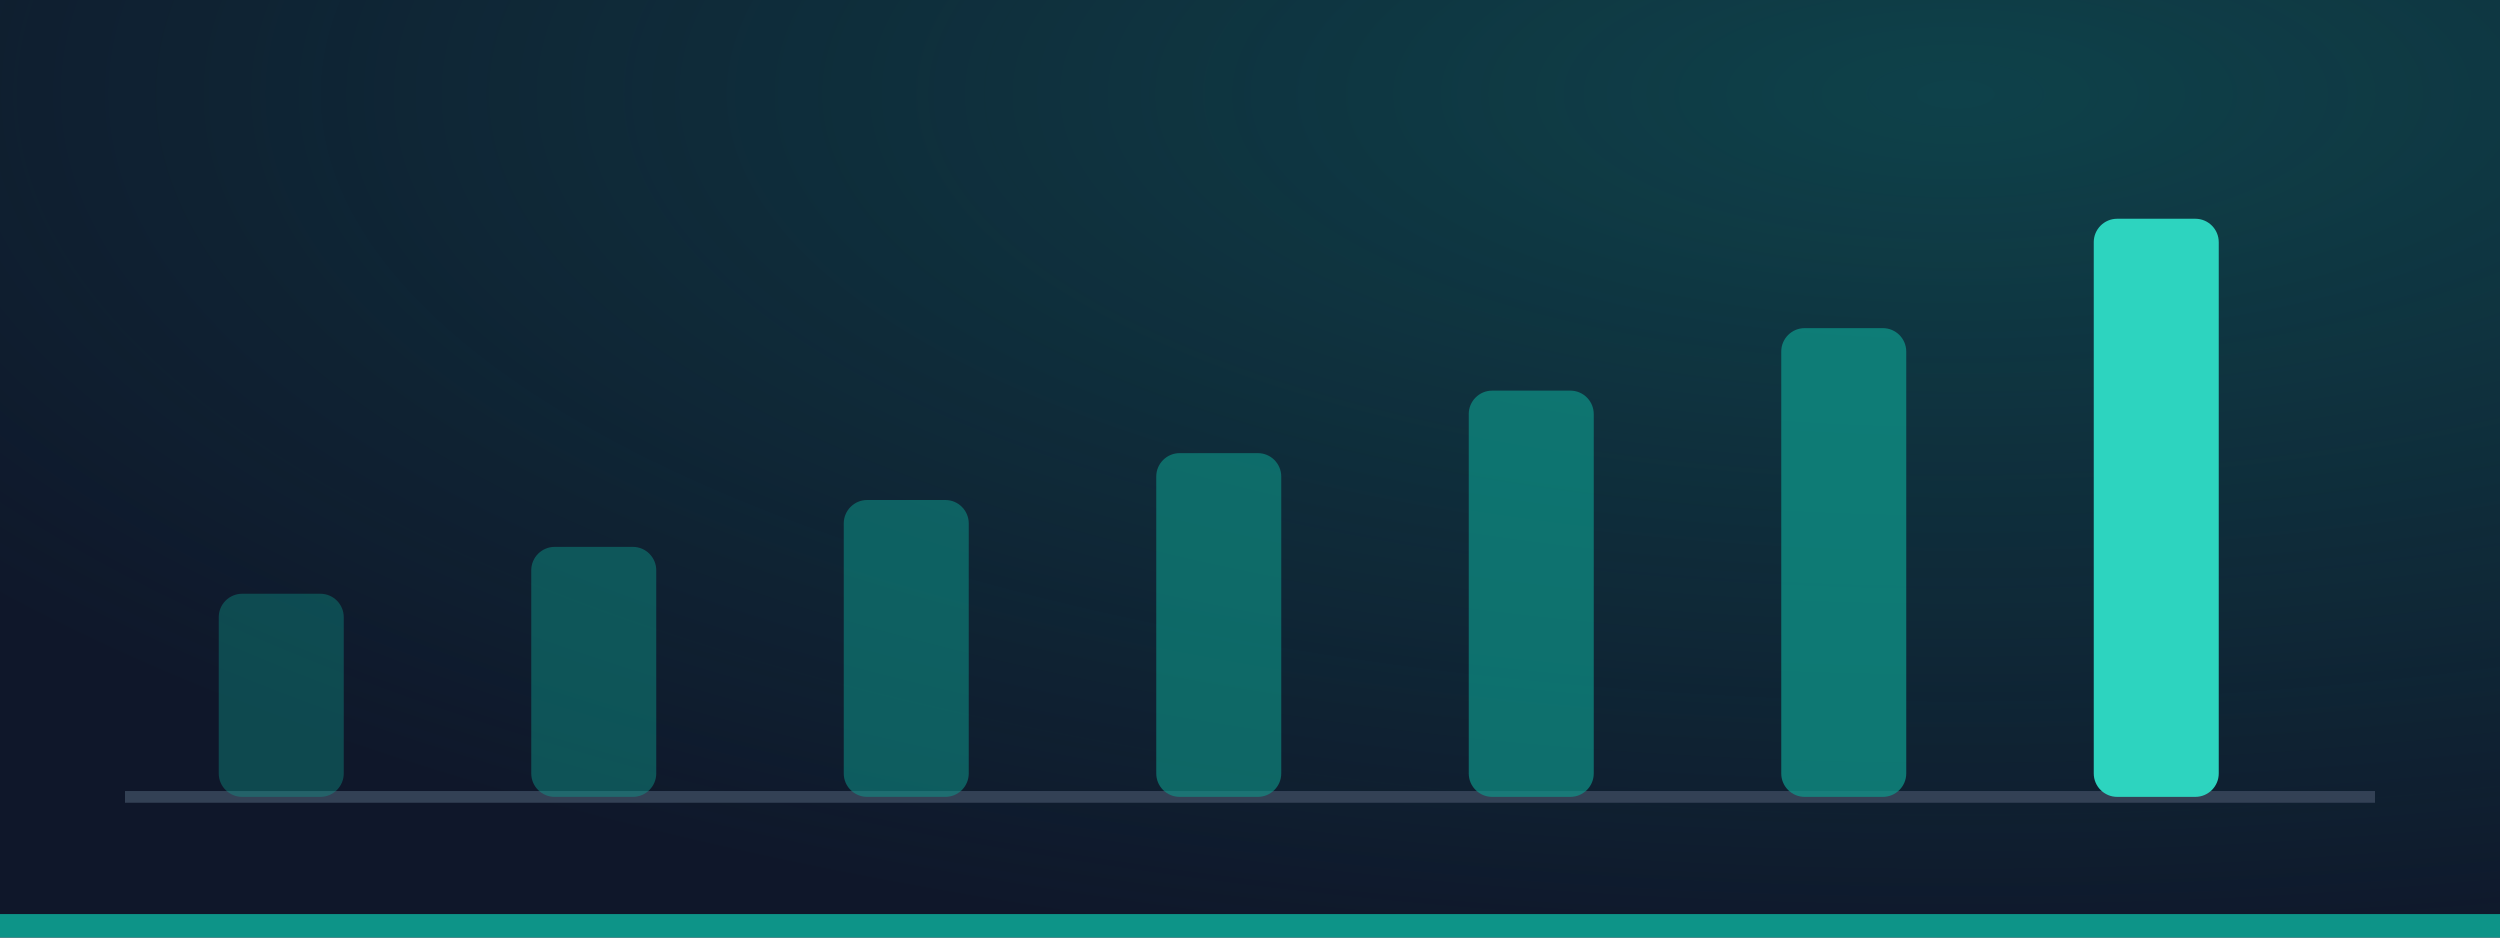
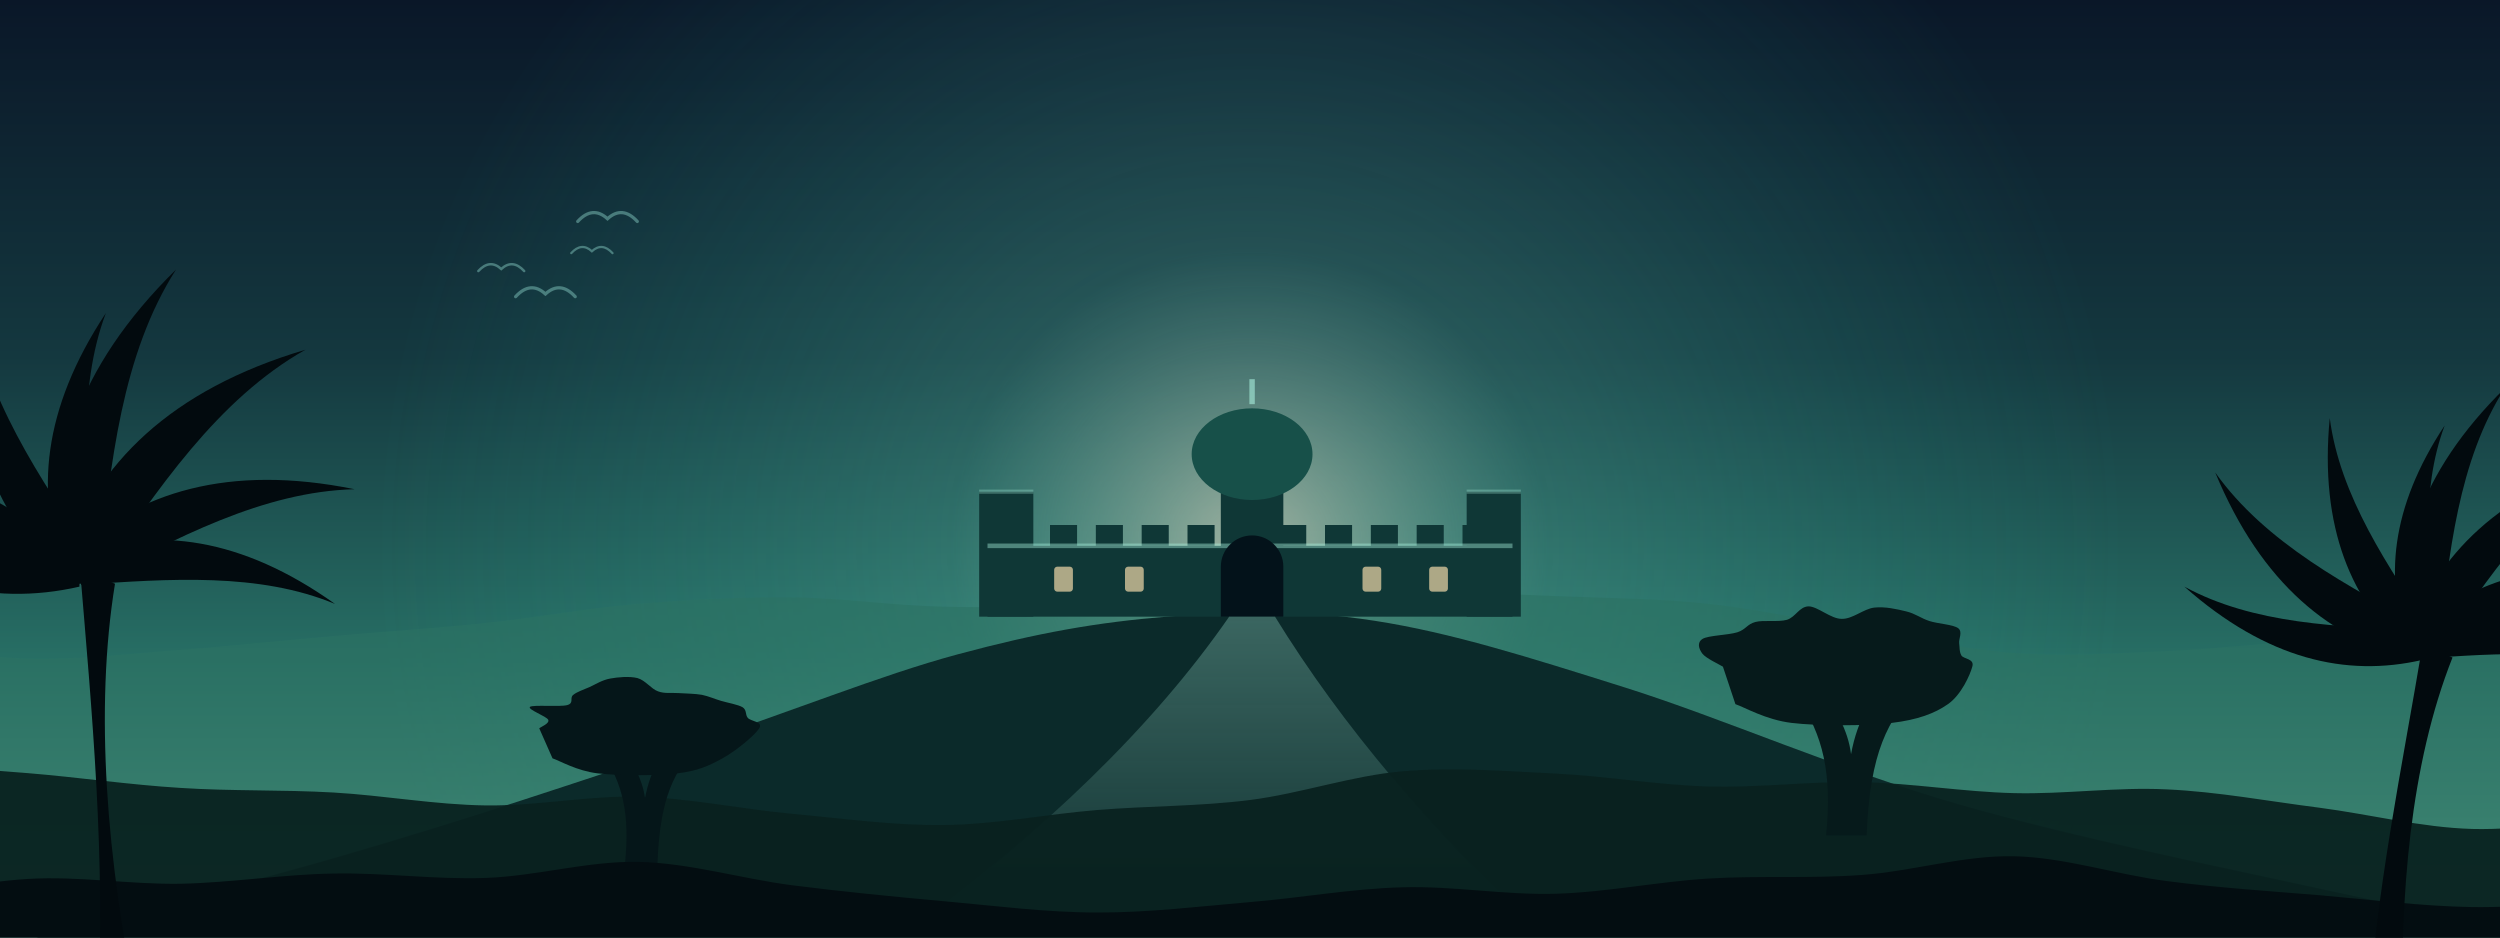
- <svg xmlns="http://www.w3.org/2000/svg" viewBox="0 0 320 120" width="320" height="120" preserveAspectRatio="xMidYMid slice">
+ <svg xmlns="http://www.w3.org/2000/svg" viewBox="0 0 1200 450" width="1200" height="450" preserveAspectRatio="xMidYMid slice">
  <defs>
-     <radialGradient id="g" cx="0.78" cy="0.1" r="0.95">
-       <stop offset="0" stop-color="#0D9488" stop-opacity="0.34" />
-       <stop offset="1" stop-color="#0D9488" stop-opacity="0" />
+     <linearGradient id="g1" x1="0" y1="0" x2="0" y2="450" gradientUnits="userSpaceOnUse">
+       <stop offset="0" stop-color="#0A1728" />
+       <stop offset="0.38" stop-color="#14383F" />
+       <stop offset="0.7" stop-color="#276E64" />
+       <stop offset="1" stop-color="#63AE92" />
+     </linearGradient>
+     <radialGradient id="g2" cx="600" cy="262" r="420" gradientUnits="userSpaceOnUse">
+       <stop offset="0" stop-color="#FFF2D8" stop-opacity="0.58" />
+       <stop offset="0.34" stop-color="#6FD9C1" stop-opacity="0.2" />
+       <stop offset="1" stop-color="#2DD4BF" stop-opacity="0" />
    </radialGradient>
+     <linearGradient id="g3" x1="0" y1="296" x2="0" y2="450" gradientUnits="userSpaceOnUse">
+       <stop offset="0" stop-color="#A8F0DE" stop-opacity="0.3" />
+       <stop offset="1" stop-color="#A8F0DE" stop-opacity="0.03" />
+     </linearGradient>
  </defs>
-   <rect width="320" height="120" fill="#0F172A" />
-   <rect width="320" height="120" fill="url(#g)" />
-   <line x1="16" y1="102" x2="304" y2="102" stroke="#334155" stroke-width="1.5" />
-   <rect x="28" y="76" width="16" height="26" rx="3" fill="#0D9488" opacity="0.4" />
-   <rect x="68" y="70" width="16" height="32" rx="3" fill="#0D9488" opacity="0.47" />
-   <rect x="108" y="64" width="16" height="38" rx="3" fill="#0D9488" opacity="0.54" />
-   <rect x="148" y="58" width="16" height="44" rx="3" fill="#0D9488" opacity="0.61" />
-   <rect x="188" y="50" width="16" height="52" rx="3" fill="#0D9488" opacity="0.68" />
-   <rect x="228" y="42" width="16" height="60" rx="3" fill="#0D9488" opacity="0.75" />
-   <rect x="268" y="28" width="16" height="74" rx="3" fill="#2DD4BF" opacity="1" />
-   <rect y="117" width="320" height="3" fill="#0D9488" />
+   <rect width="1200" height="450" fill="url(#g1)" />
+   <rect width="1200" height="450" fill="url(#g2)" />
+   <g fill="none" stroke="#9AE6DA" stroke-width="1.2" stroke-linecap="round" opacity="0.4">
+     <path transform="translate(291.6 106.3) scale(1.3)" d="M-11 0q5.5 -6 11 -1q5.5 -5 11 1" />
+     <path transform="translate(284.1 121.5) scale(0.9)" d="M-11 0q5.5 -6 11 -1q5.5 -5 11 1" />
+     <path transform="translate(240.6 130.1) scale(1)" d="M-11 0q5.5 -6 11 -1q5.5 -5 11 1" />
+     <path transform="translate(261.8 142.4) scale(1.3)" d="M-11 0q5.5 -6 11 -1q5.5 -5 11 1" />
+   </g>
+   <path d="M-60 307.9C-47.8 309.3 -11.1 315.4 13.3 316.1C37.8 316.7 62.2 313.7 86.7 311.9C111.1 310.1 135.6 307.4 160 305.3C184.4 303.1 208.9 301.6 233.3 299C257.8 296.4 282.2 291.8 306.7 289.8C331.1 287.8 355.6 286.5 380 286.7C404.4 287 428.9 290.7 453.3 291.2C477.8 291.8 502.2 291.2 526.7 289.9C551.1 288.7 575.6 284.9 600 283.9C624.4 282.9 648.9 283.3 673.3 283.7C697.8 284.1 722.2 285.1 746.7 286.1C771.1 287.1 795.6 287.2 820 289.8C844.4 292.5 868.9 297.9 893.3 301.8C917.8 305.8 942.2 311.6 966.7 313.4C991.1 315.2 1015.6 313.5 1040 312.5C1064.4 311.4 1088.9 308.5 1113.3 307.1C1137.8 305.6 1162.2 305.3 1186.7 303.8C1211.1 302.2 1247.8 298.7 1260 297.7L1260 490L-60 490Z" fill="#2B7263" opacity="0.6" />
+   <path d="M-60 470C-23.3 460.3 95 430.7 160 412C225 393.3 280 374.3 330 358C380 341.7 421.7 324.3 460 314C498.3 303.7 526.7 298.7 560 296C593.3 293.3 623.3 292.3 660 298C696.7 303.7 733.3 315.3 780 330C826.7 344.7 883.3 369.7 940 386C996.7 402.3 1066.7 416.3 1120 428C1173.3 439.7 1236.7 451.3 1260 456L1260 490L-60 490Z" fill="#0B2A2A" />
+   <g fill="#0F3736">
+     <rect x="474" y="262" width="252" height="34" />
+     <rect x="470" y="236" width="26" height="60" />
+     <rect x="704" y="236" width="26" height="60" />
+     <rect x="586" y="220" width="30" height="76" />
+     <rect x="482" y="252" width="13" height="10" />
+     <rect x="504" y="252" width="13" height="10" />
+     <rect x="526" y="252" width="13" height="10" />
+     <rect x="548" y="252" width="13" height="10" />
+     <rect x="570" y="252" width="13" height="10" />
+     <rect x="592" y="252" width="13" height="10" />
+     <rect x="614" y="252" width="13" height="10" />
+     <rect x="636" y="252" width="13" height="10" />
+     <rect x="658" y="252" width="13" height="10" />
+     <rect x="680" y="252" width="13" height="10" />
+     <rect x="702" y="252" width="13" height="10" />
+   </g>
+   <ellipse cx="601" cy="218" rx="29" ry="22" fill="#175049" />
+   <path d="M601 194L601 182" stroke="#A8F0DE" stroke-width="2.6" opacity="0.6" />
+   <path d="M474 262L726 262" stroke="#A8F0DE" stroke-width="2.2" opacity="0.42" />
+   <path d="M470 236L496 236M704 236L730 236" stroke="#A8F0DE" stroke-width="2" opacity="0.3" />
+   <path d="M586 296L586 272A15 15 0 0 1 616 272L616 296Z" fill="#03121A" />
+   <g fill="#FFE2B0" opacity="0.66">
+     <rect x="506" y="272" width="9" height="12" rx="1.5" />
+     <rect x="540" y="272" width="9" height="12" rx="1.5" />
+     <rect x="654" y="272" width="9" height="12" rx="1.5" />
+     <rect x="686" y="272" width="9" height="12" rx="1.5" />
+   </g>
+   <path d="M590 296L612 296Q660 374 742 450L432 450Q536 374 590 296Z" fill="url(#g3)" />
+   <path d="M-60 366C-47.8 366.8 -11.1 369 13.3 371.1C37.8 373.1 62.2 376.7 86.7 378.2C111.1 379.8 135.6 379 160 380.4C184.4 381.8 208.9 386.3 233.3 386.6C257.8 386.9 282.2 381.8 306.7 382.4C331.1 383.1 355.6 388.3 380 390.6C404.4 392.8 428.9 396.3 453.3 396C477.8 395.7 502.2 390.8 526.7 388.8C551.1 386.8 575.6 387.1 600 384C624.4 380.9 648.9 372.3 673.3 370.2C697.8 368.1 722.2 370.1 746.7 371.3C771.1 372.5 795.6 376.8 820 377.5C844.4 378.2 868.9 374.9 893.3 375.4C917.8 375.9 942.2 380.1 966.7 380.7C991.1 381.3 1015.6 377.7 1040 378.9C1064.4 380 1088.9 384.6 1113.3 387.7C1137.8 390.9 1162.2 397.2 1186.7 397.9C1211.1 398.6 1247.8 392.7 1260 391.7L1260 490L-60 490Z" fill="#08211F" opacity="0.94" />
+   <g transform="translate(884 398) scale(1.5)" fill="#061A1B">
+     <path d="M-5 2c2 -20 -1 -32 -9 -44l7 -5c5 9 9 15 10 23c2 -11 7 -20 15 -27l6 6c-9 10 -15 20 -16 47Z" />
+     <path d="M-38 -52C-39.1 -52.7 -43.5 -54.7 -44.6 -56.2C-45.7 -57.7 -46.4 -59.7 -44.5 -60.9C-42.7 -62 -36.3 -62.1 -33.4 -63C-30.6 -63.9 -30.3 -65.6 -27.6 -66.3C-25 -67 -20.4 -66.2 -17.5 -67C-14.7 -67.9 -13.6 -71.2 -10.6 -71.3C-7.7 -71.3 -3.5 -67.3 0 -67.3C3.5 -67.2 7 -70.5 10.4 -70.9C13.9 -71.3 17.7 -70.4 20.6 -69.7C23.6 -69 25.3 -67.5 28.1 -66.6C30.9 -65.7 35.7 -65.5 37.3 -64.3C38.8 -63.1 37.4 -60.9 37.6 -59.5C37.8 -58 37.6 -56.9 38.3 -55.6C39 -54.4 42.6 -54.6 41.8 -52C41.1 -49.4 38.3 -43 34 -40C29.7 -37 24.3 -35 16 -34C7.7 -33 -7.7 -33 -16 -34C-24.3 -35 -31 -39 -34 -40Z" />
+   </g>
+   <g transform="translate(306 412) scale(1.2)" fill="#051619">
+     <path d="M-5 2c2 -20 -1 -32 -9 -44l7 -5c5 9 9 15 10 23c2 -11 7 -20 15 -27l6 6c-9 10 -15 20 -16 47Z" />
+     <path d="M-39.3 -52C-38.7 -52.6 -35.1 -53.9 -35.7 -55.4C-36.3 -56.8 -44.2 -59.6 -43 -60.6C-41.7 -61.5 -31 -60.5 -28.1 -61.3C-25.3 -62.1 -27.2 -64.1 -25.8 -65.3C-24.3 -66.6 -21.7 -67.4 -19.2 -68.5C-16.8 -69.6 -14.2 -71.3 -11 -71.9C-7.8 -72.5 -3.2 -72.9 0 -72.1C3.2 -71.2 5.4 -67.8 8.2 -66.8C10.9 -65.8 13.5 -66.3 16.4 -66.1C19.4 -65.9 22.9 -65.9 25.8 -65.4C28.6 -64.8 30.7 -63.8 33.4 -63C36.1 -62.2 40.3 -61.5 42.1 -60.4C43.8 -59.2 43 -57.6 44.1 -56.2C45.2 -54.8 50.4 -54.7 48.7 -52C47 -49.3 39.5 -43 34 -40C28.5 -37 24.3 -35 16 -34C7.7 -33 -7.7 -33 -16 -34C-24.3 -35 -31 -39 -34 -40Z" />
+   </g>
+   <path d="M-60 433C-47.8 431.1 -11.1 423.3 13.3 421.9C37.8 420.4 62.2 424.6 86.7 424.2C111.1 423.7 135.6 419.7 160 419.3C184.4 418.8 208.9 422.3 233.3 421.4C257.8 420.5 282.2 413.2 306.7 413.7C331.1 414.3 355.6 421.7 380 424.9C404.4 428 428.9 430.4 453.3 432.6C477.8 434.8 502.2 438 526.7 438C551.1 438.1 575.6 435.1 600 433C624.4 431 648.9 426.5 673.3 425.9C697.8 425.2 722.2 429.7 746.7 429C771.1 428.3 795.6 423.2 820 421.7C844.4 420.2 868.9 421.8 893.3 420C917.8 418.3 942.2 410.5 966.7 411C991.1 411.5 1015.6 419.8 1040 422.9C1064.4 426.1 1088.9 427.7 1113.3 429.7C1137.8 431.8 1162.2 435 1186.7 435.4C1211.1 435.7 1247.8 432.5 1260 431.9L1260 490L-60 490Z" fill="#030D11" />
+   <g transform="translate(58 486) scale(1.4)" fill="#020A0E">
+     <path d="M-8 0C-5 -52 -10 -104 -14 -152l12 5C-9 -104 -5 -52 6 0Z" />
+     <g transform="translate(-14 -152)">
+       <path transform="rotate(-178) scale(1)" d="M0 -6C30 -14 62 -8 96 20C68 6 34 6 0 6Z" />
+       <path transform="rotate(-152) scale(1.1)" d="M0 -6C30 -14 62 -8 96 20C68 6 34 6 0 6Z" />
+       <path transform="rotate(-124) scale(1)" d="M0 -6C30 -14 62 -8 96 20C68 6 34 6 0 6Z" />
+       <path transform="rotate(-96) scale(0.9)" d="M0 -6C30 -14 62 -8 96 20C68 6 34 6 0 6Z" />
+       <path transform="rotate(-84) scale(1.1)" d="M0 -6C30 -14 62 -8 96 20C68 6 34 6 0 6Z" />
+       <path transform="rotate(-56) scale(1.1)" d="M0 -6C30 -14 62 -8 96 20C68 6 34 6 0 6Z" />
+       <path transform="rotate(-28) scale(1)" d="M0 -6C30 -14 62 -8 96 20C68 6 34 6 0 6Z" />
+       <path transform="rotate(-4) scale(0.9)" d="M0 -6C30 -14 62 -8 96 20C68 6 34 6 0 6Z" />
+       <circle cx="0" cy="0" r="5" />
+     </g>
+   </g>
+   <g transform="translate(1146 492) scale(1.2)" fill="#020A0E">
+     <path d="M-8 0C-5 -52 6 -104 14 -152l12 5C9 -104 5 -52 6 0Z" />
+     <g transform="translate(14 -152)">
+       <path transform="rotate(-178) scale(1)" d="M0 -6C30 -14 62 -8 96 20C68 6 34 6 0 6Z" />
+       <path transform="rotate(-152) scale(1.1)" d="M0 -6C30 -14 62 -8 96 20C68 6 34 6 0 6Z" />
+       <path transform="rotate(-124) scale(1)" d="M0 -6C30 -14 62 -8 96 20C68 6 34 6 0 6Z" />
+       <path transform="rotate(-96) scale(0.9)" d="M0 -6C30 -14 62 -8 96 20C68 6 34 6 0 6Z" />
+       <path transform="rotate(-84) scale(1.1)" d="M0 -6C30 -14 62 -8 96 20C68 6 34 6 0 6Z" />
+       <path transform="rotate(-56) scale(1.1)" d="M0 -6C30 -14 62 -8 96 20C68 6 34 6 0 6Z" />
+       <path transform="rotate(-28) scale(1)" d="M0 -6C30 -14 62 -8 96 20C68 6 34 6 0 6Z" />
+       <path transform="rotate(-4) scale(0.9)" d="M0 -6C30 -14 62 -8 96 20C68 6 34 6 0 6Z" />
+       <circle cx="0" cy="0" r="5" />
+     </g>
+   </g>
</svg>
